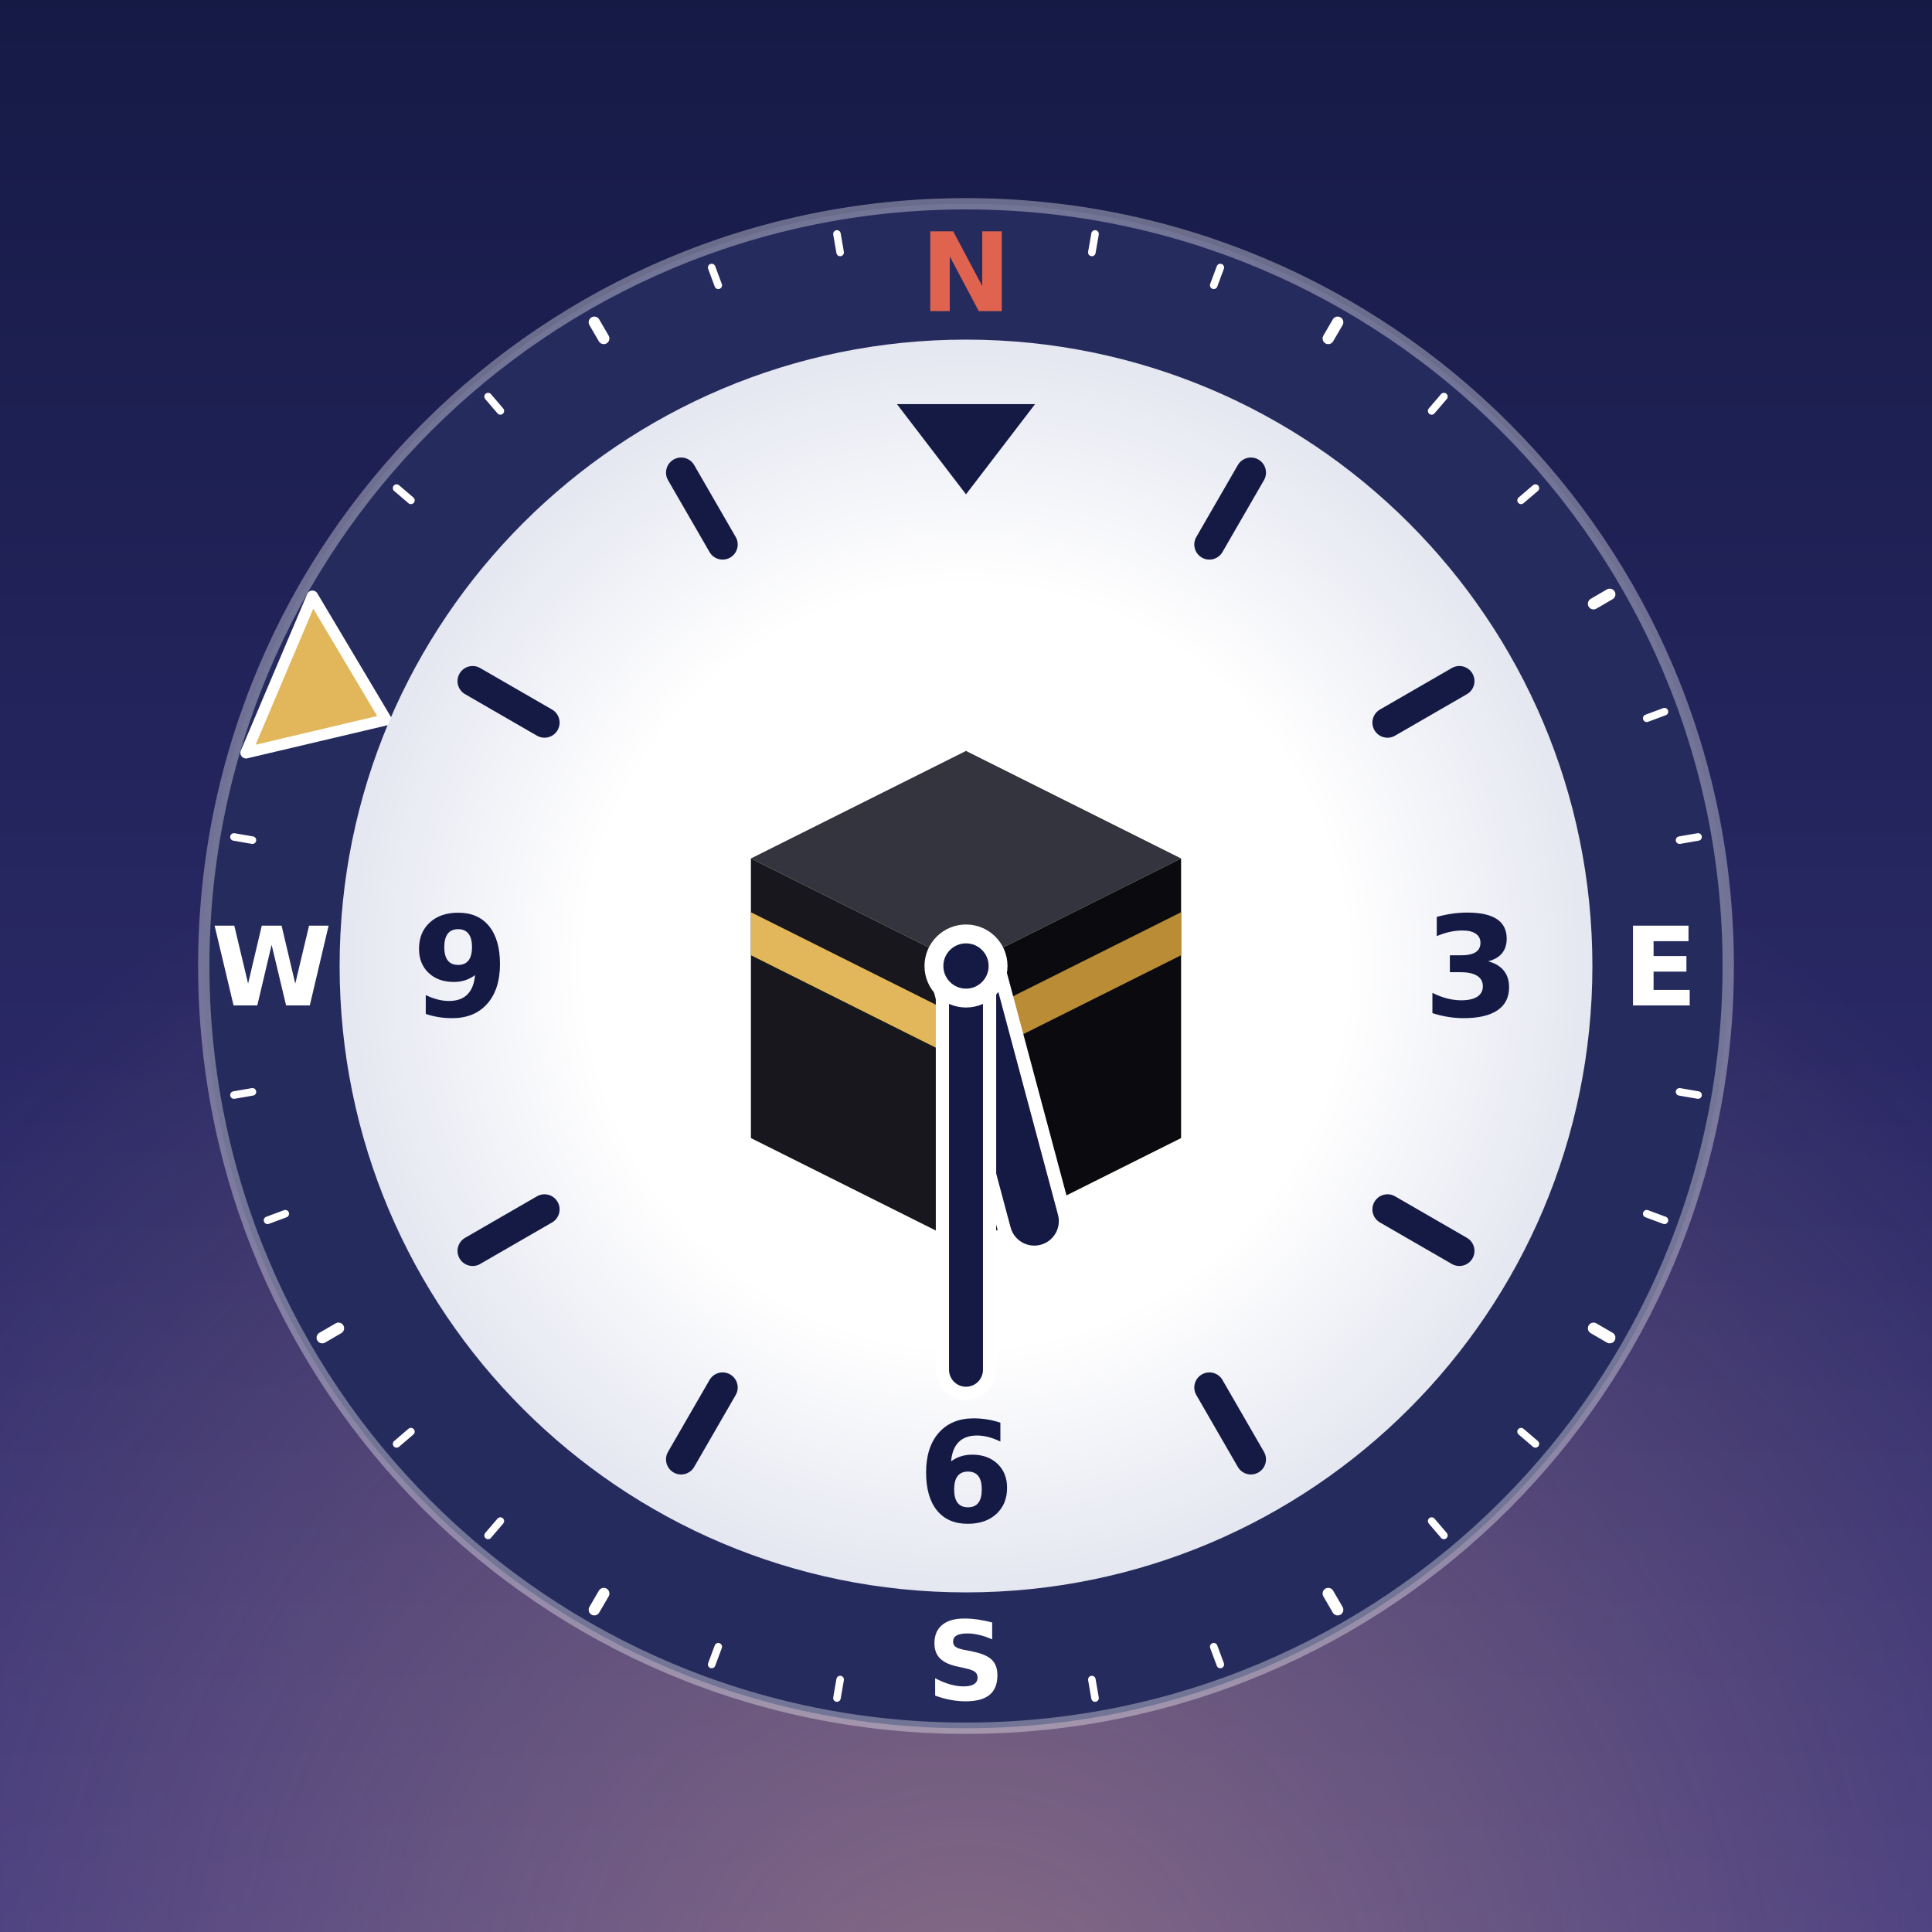
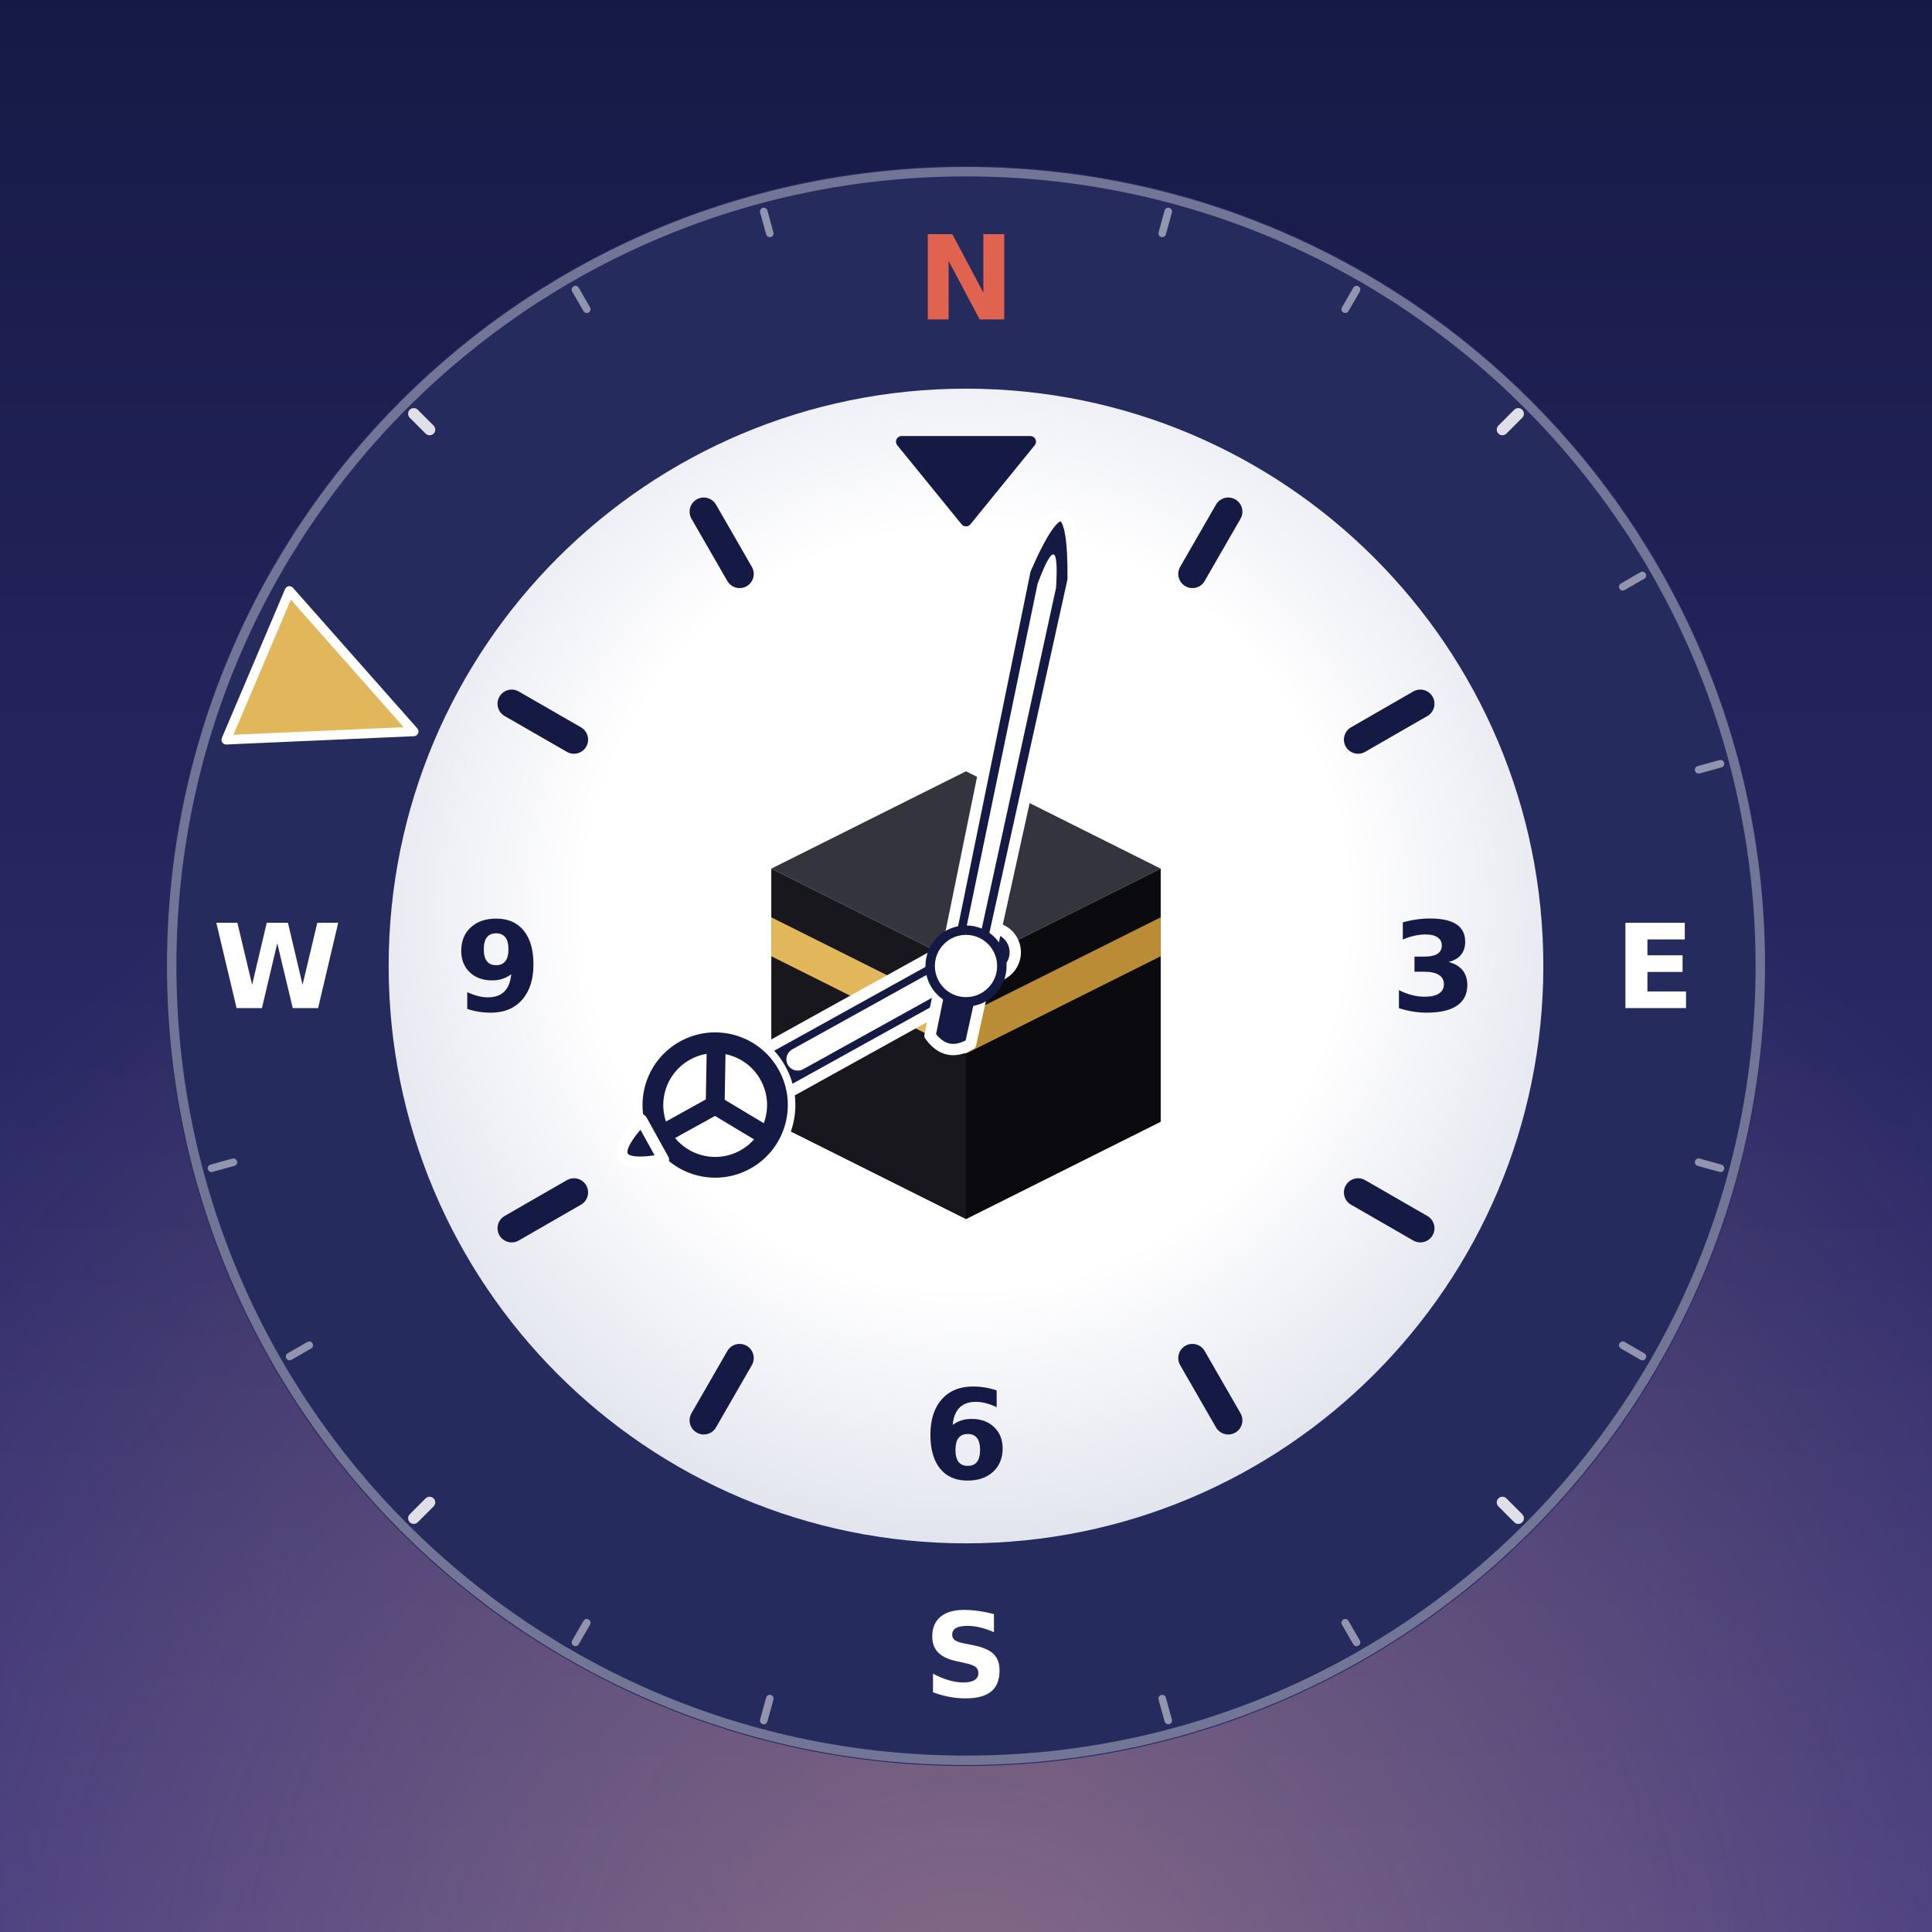
<svg xmlns="http://www.w3.org/2000/svg" width="1024" height="1024" viewBox="0 0 1024 1024">
  <defs>
    <linearGradient id="n" x1="0" y1="0" x2="0" y2="1">
      <stop offset="0" stop-color="#151A45" />
      <stop offset="1" stop-color="#3A3480" />
    </linearGradient>
    <radialGradient id="g" cx="0.5" cy="1.05" r="0.7">
      <stop offset="0" stop-color="#F7BD8F" stop-opacity="0.4" />
      <stop offset="1" stop-color="#F7BD8F" stop-opacity="0" />
    </radialGradient>
-     <radialGradient id="face" cx="0.5" cy="0.5" r="0.5">
+     <radialGradient id="face" cx="0.5" cy="0.45" r="0.55">
      <stop offset="0.6" stop-color="#FFFFFF" />
-       <stop offset="1" stop-color="#E4E6F0" />
+       <stop offset="1" stop-color="#E3E5EE" />
    </radialGradient>
    <radialGradient id="dark" cx="0.5" cy="0.4" r="0.6">
      <stop offset="0" stop-color="#1E2352" />
      <stop offset="1" stop-color="#0C0F2A" />
    </radialGradient>
  </defs>
  <rect width="1024" height="1024" fill="url(#n)" />
  <rect width="1024" height="1024" fill="url(#g)" />
-   <circle cx="512" cy="512" r="404" fill="#262B5E" />
-   <circle cx="512" cy="512" r="404" fill="none" stroke="#FFFFFF" stroke-opacity="0.35" stroke-width="6" />
-   <text x="512.0" y="164.9" text-anchor="middle" font-family="DejaVu Sans, Helvetica, Arial" font-weight="bold" font-size="58" fill="#E0634F">N</text>
-   <text x="880.0" y="532.9" text-anchor="middle" font-family="DejaVu Sans, Helvetica, Arial" font-weight="bold" font-size="58" fill="#FFFFFF">E</text>
-   <text x="512.0" y="900.9" text-anchor="middle" font-family="DejaVu Sans, Helvetica, Arial" font-weight="bold" font-size="58" fill="#FFFFFF">S</text>
-   <text x="144.0" y="532.9" text-anchor="middle" font-family="DejaVu Sans, Helvetica, Arial" font-weight="bold" font-size="58" fill="#FFFFFF">W</text>
-   <line x1="578.7" y1="133.8" x2="580.4" y2="124.0" stroke="#FFFFFF" stroke-width="4" stroke-linecap="round" />
-   <line x1="643.3" y1="151.2" x2="646.8" y2="141.8" stroke="#FFFFFF" stroke-width="4" stroke-linecap="round" />
-   <line x1="704.0" y1="179.4" x2="709.0" y2="170.8" stroke="#FFFFFF" stroke-width="6" stroke-linecap="round" />
-   <line x1="758.8" y1="217.8" x2="765.3" y2="210.2" stroke="#FFFFFF" stroke-width="4" stroke-linecap="round" />
-   <line x1="806.2" y1="265.2" x2="813.8" y2="258.7" stroke="#FFFFFF" stroke-width="4" stroke-linecap="round" />
-   <line x1="844.6" y1="320.0" x2="853.2" y2="315.0" stroke="#FFFFFF" stroke-width="6" stroke-linecap="round" />
-   <line x1="872.8" y1="380.7" x2="882.2" y2="377.2" stroke="#FFFFFF" stroke-width="4" stroke-linecap="round" />
-   <line x1="890.2" y1="445.3" x2="900.0" y2="443.6" stroke="#FFFFFF" stroke-width="4" stroke-linecap="round" />
-   <line x1="890.2" y1="578.7" x2="900.0" y2="580.4" stroke="#FFFFFF" stroke-width="4" stroke-linecap="round" />
-   <line x1="872.8" y1="643.3" x2="882.2" y2="646.8" stroke="#FFFFFF" stroke-width="4" stroke-linecap="round" />
-   <line x1="844.6" y1="704.0" x2="853.2" y2="709.0" stroke="#FFFFFF" stroke-width="6" stroke-linecap="round" />
-   <line x1="806.2" y1="758.8" x2="813.8" y2="765.3" stroke="#FFFFFF" stroke-width="4" stroke-linecap="round" />
-   <line x1="758.8" y1="806.2" x2="765.3" y2="813.8" stroke="#FFFFFF" stroke-width="4" stroke-linecap="round" />
-   <line x1="704.0" y1="844.6" x2="709.0" y2="853.2" stroke="#FFFFFF" stroke-width="6" stroke-linecap="round" />
-   <line x1="643.3" y1="872.8" x2="646.8" y2="882.2" stroke="#FFFFFF" stroke-width="4" stroke-linecap="round" />
-   <line x1="578.7" y1="890.2" x2="580.4" y2="900.0" stroke="#FFFFFF" stroke-width="4" stroke-linecap="round" />
-   <line x1="445.3" y1="890.2" x2="443.6" y2="900.0" stroke="#FFFFFF" stroke-width="4" stroke-linecap="round" />
-   <line x1="380.7" y1="872.8" x2="377.2" y2="882.2" stroke="#FFFFFF" stroke-width="4" stroke-linecap="round" />
-   <line x1="320.0" y1="844.6" x2="315.0" y2="853.2" stroke="#FFFFFF" stroke-width="6" stroke-linecap="round" />
-   <line x1="265.2" y1="806.2" x2="258.7" y2="813.8" stroke="#FFFFFF" stroke-width="4" stroke-linecap="round" />
-   <line x1="217.8" y1="758.8" x2="210.2" y2="765.3" stroke="#FFFFFF" stroke-width="4" stroke-linecap="round" />
-   <line x1="179.4" y1="704.0" x2="170.8" y2="709.0" stroke="#FFFFFF" stroke-width="6" stroke-linecap="round" />
-   <line x1="151.2" y1="643.3" x2="141.8" y2="646.8" stroke="#FFFFFF" stroke-width="4" stroke-linecap="round" />
-   <line x1="133.8" y1="578.7" x2="124.0" y2="580.4" stroke="#FFFFFF" stroke-width="4" stroke-linecap="round" />
-   <line x1="133.8" y1="445.3" x2="124.0" y2="443.6" stroke="#FFFFFF" stroke-width="4" stroke-linecap="round" />
-   <line x1="217.8" y1="265.2" x2="210.2" y2="258.7" stroke="#FFFFFF" stroke-width="4" stroke-linecap="round" />
-   <line x1="265.2" y1="217.8" x2="258.7" y2="210.2" stroke="#FFFFFF" stroke-width="4" stroke-linecap="round" />
-   <line x1="320.0" y1="179.4" x2="315.0" y2="170.8" stroke="#FFFFFF" stroke-width="6" stroke-linecap="round" />
-   <line x1="380.7" y1="151.2" x2="377.2" y2="141.8" stroke="#FFFFFF" stroke-width="4" stroke-linecap="round" />
-   <line x1="445.3" y1="133.8" x2="443.6" y2="124.0" stroke="#FFFFFF" stroke-width="4" stroke-linecap="round" />
-   <polygon points="204.6,381.5 130.4,399.0 165.6,316.0" fill="#E2B65A" stroke="#FFFFFF" stroke-width="6" stroke-linejoin="round" />
-   <circle cx="512" cy="512" r="332" fill="url(#face)" />
-   <polygon points="475.4,214.2 548.6,214.2 512.0,262.0" fill="#151A45" />
-   <line x1="641.0" y1="288.6" x2="663.0" y2="250.5" stroke="#151A45" stroke-width="16" stroke-linecap="round" />
-   <line x1="735.4" y1="383.0" x2="773.5" y2="361.0" stroke="#151A45" stroke-width="16" stroke-linecap="round" />
-   <line x1="735.4" y1="641.0" x2="773.5" y2="663.0" stroke="#151A45" stroke-width="16" stroke-linecap="round" />
-   <line x1="641.0" y1="735.4" x2="663.0" y2="773.5" stroke="#151A45" stroke-width="16" stroke-linecap="round" />
-   <line x1="383.0" y1="735.4" x2="361.0" y2="773.5" stroke="#151A45" stroke-width="16" stroke-linecap="round" />
-   <line x1="288.6" y1="641.0" x2="250.5" y2="663.0" stroke="#151A45" stroke-width="16" stroke-linecap="round" />
-   <line x1="288.6" y1="383.0" x2="250.5" y2="361.0" stroke="#151A45" stroke-width="16" stroke-linecap="round" />
-   <line x1="383.0" y1="288.6" x2="361.0" y2="250.5" stroke="#151A45" stroke-width="16" stroke-linecap="round" />
-   <text x="780.0" y="538.6" text-anchor="middle" font-family="DejaVu Sans, Helvetica, Arial" font-weight="bold" font-size="74" fill="#151A45">3</text>
-   <text x="512.0" y="806.6" text-anchor="middle" font-family="DejaVu Sans, Helvetica, Arial" font-weight="bold" font-size="74" fill="#151A45">6</text>
-   <text x="244.0" y="538.6" text-anchor="middle" font-family="DejaVu Sans, Helvetica, Arial" font-weight="bold" font-size="74" fill="#151A45">9</text>
-   <g transform="translate(512 512) scale(0.95) translate(-512 -512)">
+   <circle cx="512" cy="512" r="424" fill="#262B5E" />
+   <circle cx="512" cy="512" r="421" fill="none" stroke="#FFFFFF" stroke-opacity="0.35" stroke-width="5" />
+   <text x="512.0" y="169.3" text-anchor="middle" font-family="DejaVu Sans, Helvetica, Arial" font-weight="bold" font-size="62" fill="#E0634F">N</text>
+   <text x="877.0" y="534.3" text-anchor="middle" font-family="DejaVu Sans, Helvetica, Arial" font-weight="bold" font-size="62" fill="#FFFFFF">E</text>
+   <text x="512.0" y="899.3" text-anchor="middle" font-family="DejaVu Sans, Helvetica, Arial" font-weight="bold" font-size="62" fill="#FFFFFF">S</text>
+   <text x="147.0" y="534.3" text-anchor="middle" font-family="DejaVu Sans, Helvetica, Arial" font-weight="bold" font-size="62" fill="#FFFFFF">W</text>
+   <line x1="616.0" y1="123.7" x2="619.2" y2="112.1" stroke="#FFFFFF" stroke-opacity="0.5" stroke-width="4" stroke-linecap="round" />
+   <line x1="713.0" y1="163.9" x2="719.0" y2="153.5" stroke="#FFFFFF" stroke-opacity="0.5" stroke-width="4" stroke-linecap="round" />
+   <line x1="796.3" y1="227.7" x2="804.7" y2="219.3" stroke="#FFFFFF" stroke-opacity="0.85" stroke-width="6" stroke-linecap="round" />
+   <line x1="860.1" y1="311.0" x2="870.5" y2="305.0" stroke="#FFFFFF" stroke-opacity="0.5" stroke-width="4" stroke-linecap="round" />
+   <line x1="900.3" y1="408.0" x2="911.9" y2="404.8" stroke="#FFFFFF" stroke-opacity="0.5" stroke-width="4" stroke-linecap="round" />
+   <line x1="900.3" y1="616.0" x2="911.9" y2="619.2" stroke="#FFFFFF" stroke-opacity="0.5" stroke-width="4" stroke-linecap="round" />
+   <line x1="860.1" y1="713.0" x2="870.5" y2="719.0" stroke="#FFFFFF" stroke-opacity="0.5" stroke-width="4" stroke-linecap="round" />
+   <line x1="796.3" y1="796.3" x2="804.7" y2="804.7" stroke="#FFFFFF" stroke-opacity="0.85" stroke-width="6" stroke-linecap="round" />
+   <line x1="713.0" y1="860.1" x2="719.0" y2="870.5" stroke="#FFFFFF" stroke-opacity="0.5" stroke-width="4" stroke-linecap="round" />
+   <line x1="616.0" y1="900.3" x2="619.2" y2="911.9" stroke="#FFFFFF" stroke-opacity="0.5" stroke-width="4" stroke-linecap="round" />
+   <line x1="408.0" y1="900.3" x2="404.8" y2="911.9" stroke="#FFFFFF" stroke-opacity="0.5" stroke-width="4" stroke-linecap="round" />
+   <line x1="311.0" y1="860.1" x2="305.0" y2="870.5" stroke="#FFFFFF" stroke-opacity="0.5" stroke-width="4" stroke-linecap="round" />
+   <line x1="227.7" y1="796.3" x2="219.3" y2="804.7" stroke="#FFFFFF" stroke-opacity="0.85" stroke-width="6" stroke-linecap="round" />
+   <line x1="163.9" y1="713.0" x2="153.5" y2="719.0" stroke="#FFFFFF" stroke-opacity="0.5" stroke-width="4" stroke-linecap="round" />
+   <line x1="123.7" y1="616.0" x2="112.1" y2="619.2" stroke="#FFFFFF" stroke-opacity="0.5" stroke-width="4" stroke-linecap="round" />
+   <line x1="227.7" y1="227.7" x2="219.3" y2="219.3" stroke="#FFFFFF" stroke-opacity="0.85" stroke-width="6" stroke-linecap="round" />
+   <line x1="311.0" y1="163.9" x2="305.0" y2="153.5" stroke="#FFFFFF" stroke-opacity="0.5" stroke-width="4" stroke-linecap="round" />
+   <line x1="408.0" y1="123.7" x2="404.8" y2="112.1" stroke="#FFFFFF" stroke-opacity="0.5" stroke-width="4" stroke-linecap="round" />
+   <polygon points="219.3,387.7 119.9,392.1 153.4,313.2" fill="#E2B65A" stroke="#FFFFFF" stroke-width="5" stroke-linejoin="round" />
+   <circle cx="512" cy="512" r="306" fill="url(#face)" />
+   <polygon points="477.9,234.1 546.1,234.1 512.0,276.0" fill="#151A45" stroke="#151A45" stroke-width="6" stroke-linejoin="round" />
+   <line x1="632.0" y1="304.2" x2="651.0" y2="271.2" stroke="#151A45" stroke-opacity="1" stroke-width="15" stroke-linecap="round" />
+   <line x1="719.8" y1="392.0" x2="752.8" y2="373.0" stroke="#151A45" stroke-opacity="1" stroke-width="15" stroke-linecap="round" />
+   <line x1="719.8" y1="632.0" x2="752.8" y2="651.0" stroke="#151A45" stroke-opacity="1" stroke-width="15" stroke-linecap="round" />
+   <line x1="632.0" y1="719.8" x2="651.0" y2="752.8" stroke="#151A45" stroke-opacity="1" stroke-width="15" stroke-linecap="round" />
+   <line x1="392.0" y1="719.8" x2="373.0" y2="752.8" stroke="#151A45" stroke-opacity="1" stroke-width="15" stroke-linecap="round" />
+   <line x1="304.2" y1="632.0" x2="271.2" y2="651.0" stroke="#151A45" stroke-opacity="1" stroke-width="15" stroke-linecap="round" />
+   <line x1="304.2" y1="392.0" x2="271.2" y2="373.0" stroke="#151A45" stroke-opacity="1" stroke-width="15" stroke-linecap="round" />
+   <line x1="392.0" y1="304.2" x2="373.0" y2="271.2" stroke="#151A45" stroke-opacity="1" stroke-width="15" stroke-linecap="round" />
+   <text x="760.0" y="535.8" text-anchor="middle" font-family="DejaVu Sans, Helvetica, Arial" font-weight="bold" font-size="66" fill="#151A45">3</text>
+   <text x="512.0" y="783.8" text-anchor="middle" font-family="DejaVu Sans, Helvetica, Arial" font-weight="bold" font-size="66" fill="#151A45">6</text>
+   <text x="264.0" y="535.8" text-anchor="middle" font-family="DejaVu Sans, Helvetica, Arial" font-weight="bold" font-size="66" fill="#151A45">9</text>
+   <g transform="translate(512 512) scale(0.86) translate(-512 -512)">
    <g>
      <polygon points="512,392 632,452 512,512 392,452" fill="#34343E" />
      <polygon points="392,452 512,512 512,668 392,608" fill="#17171D" />
      <polygon points="512,512 632,452 632,608 512,668" fill="#0A0A0F" />
    </g>
    <polygon points="392,482 512,542 512,566 392,506" fill="#E2B65A" />
    <polygon points="512,542 632,482 632,506 512,566" fill="#B98C35" />
  </g>
-   <line x1="512" y1="512" x2="548.2" y2="647.2" stroke="#FFFFFF" stroke-width="40" stroke-linecap="round" />
-   <line x1="512" y1="512" x2="548.2" y2="647.2" stroke="#151A45" stroke-width="26" stroke-linecap="round" />
-   <line x1="512" y1="512" x2="512.0" y2="726.0" stroke="#FFFFFF" stroke-width="32" stroke-linecap="round" />
-   <line x1="512" y1="512" x2="512.0" y2="726.0" stroke="#151A45" stroke-width="18" stroke-linecap="round" />
-   <circle cx="512" cy="512" r="22" fill="#FFFFFF" />
-   <circle cx="512" cy="512" r="12" fill="#151A45" />
+   <g transform="rotate(241 512 512)" stroke-linejoin="round" stroke-linecap="round">
+     <rect x="499" y="388" width="26" height="152" rx="13" fill="#151A45" stroke="#FFFFFF" stroke-width="6" />
+     <rect x="506" y="404" width="12" height="118" rx="6" fill="#FFFFFF" />
+     <circle cx="512" cy="360" r="34" fill="#FFFFFF" stroke="#151A45" stroke-width="13" />
+     <circle cx="512" cy="360" r="40.5" fill="none" stroke="#FFFFFF" stroke-width="4" />
+     <path d="M512 360 V328 M512 360 L539.7 376 M512 360 L484.3 376" stroke="#151A45" stroke-width="10" />
+     <path d="M500 322 Q512 286 524 322 Z" fill="#151A45" stroke="#FFFFFF" stroke-width="6" />
+   </g>
+   <g transform="rotate(12 512 512)" stroke-linejoin="round" stroke-linecap="round">
+     <path d="M501 552 L499 300 Q512 236 525 300 L523 552 Q512 562 501 552 Z" fill="#151A45" stroke="#FFFFFF" stroke-width="6" />
+     <path d="M508 500 L507 306 Q512 272 517 306 L516 500 Z" fill="#FFFFFF" />
+   </g>
+   <circle cx="512" cy="512" r="19" fill="#FFFFFF" stroke="#151A45" stroke-width="5" />
</svg>
